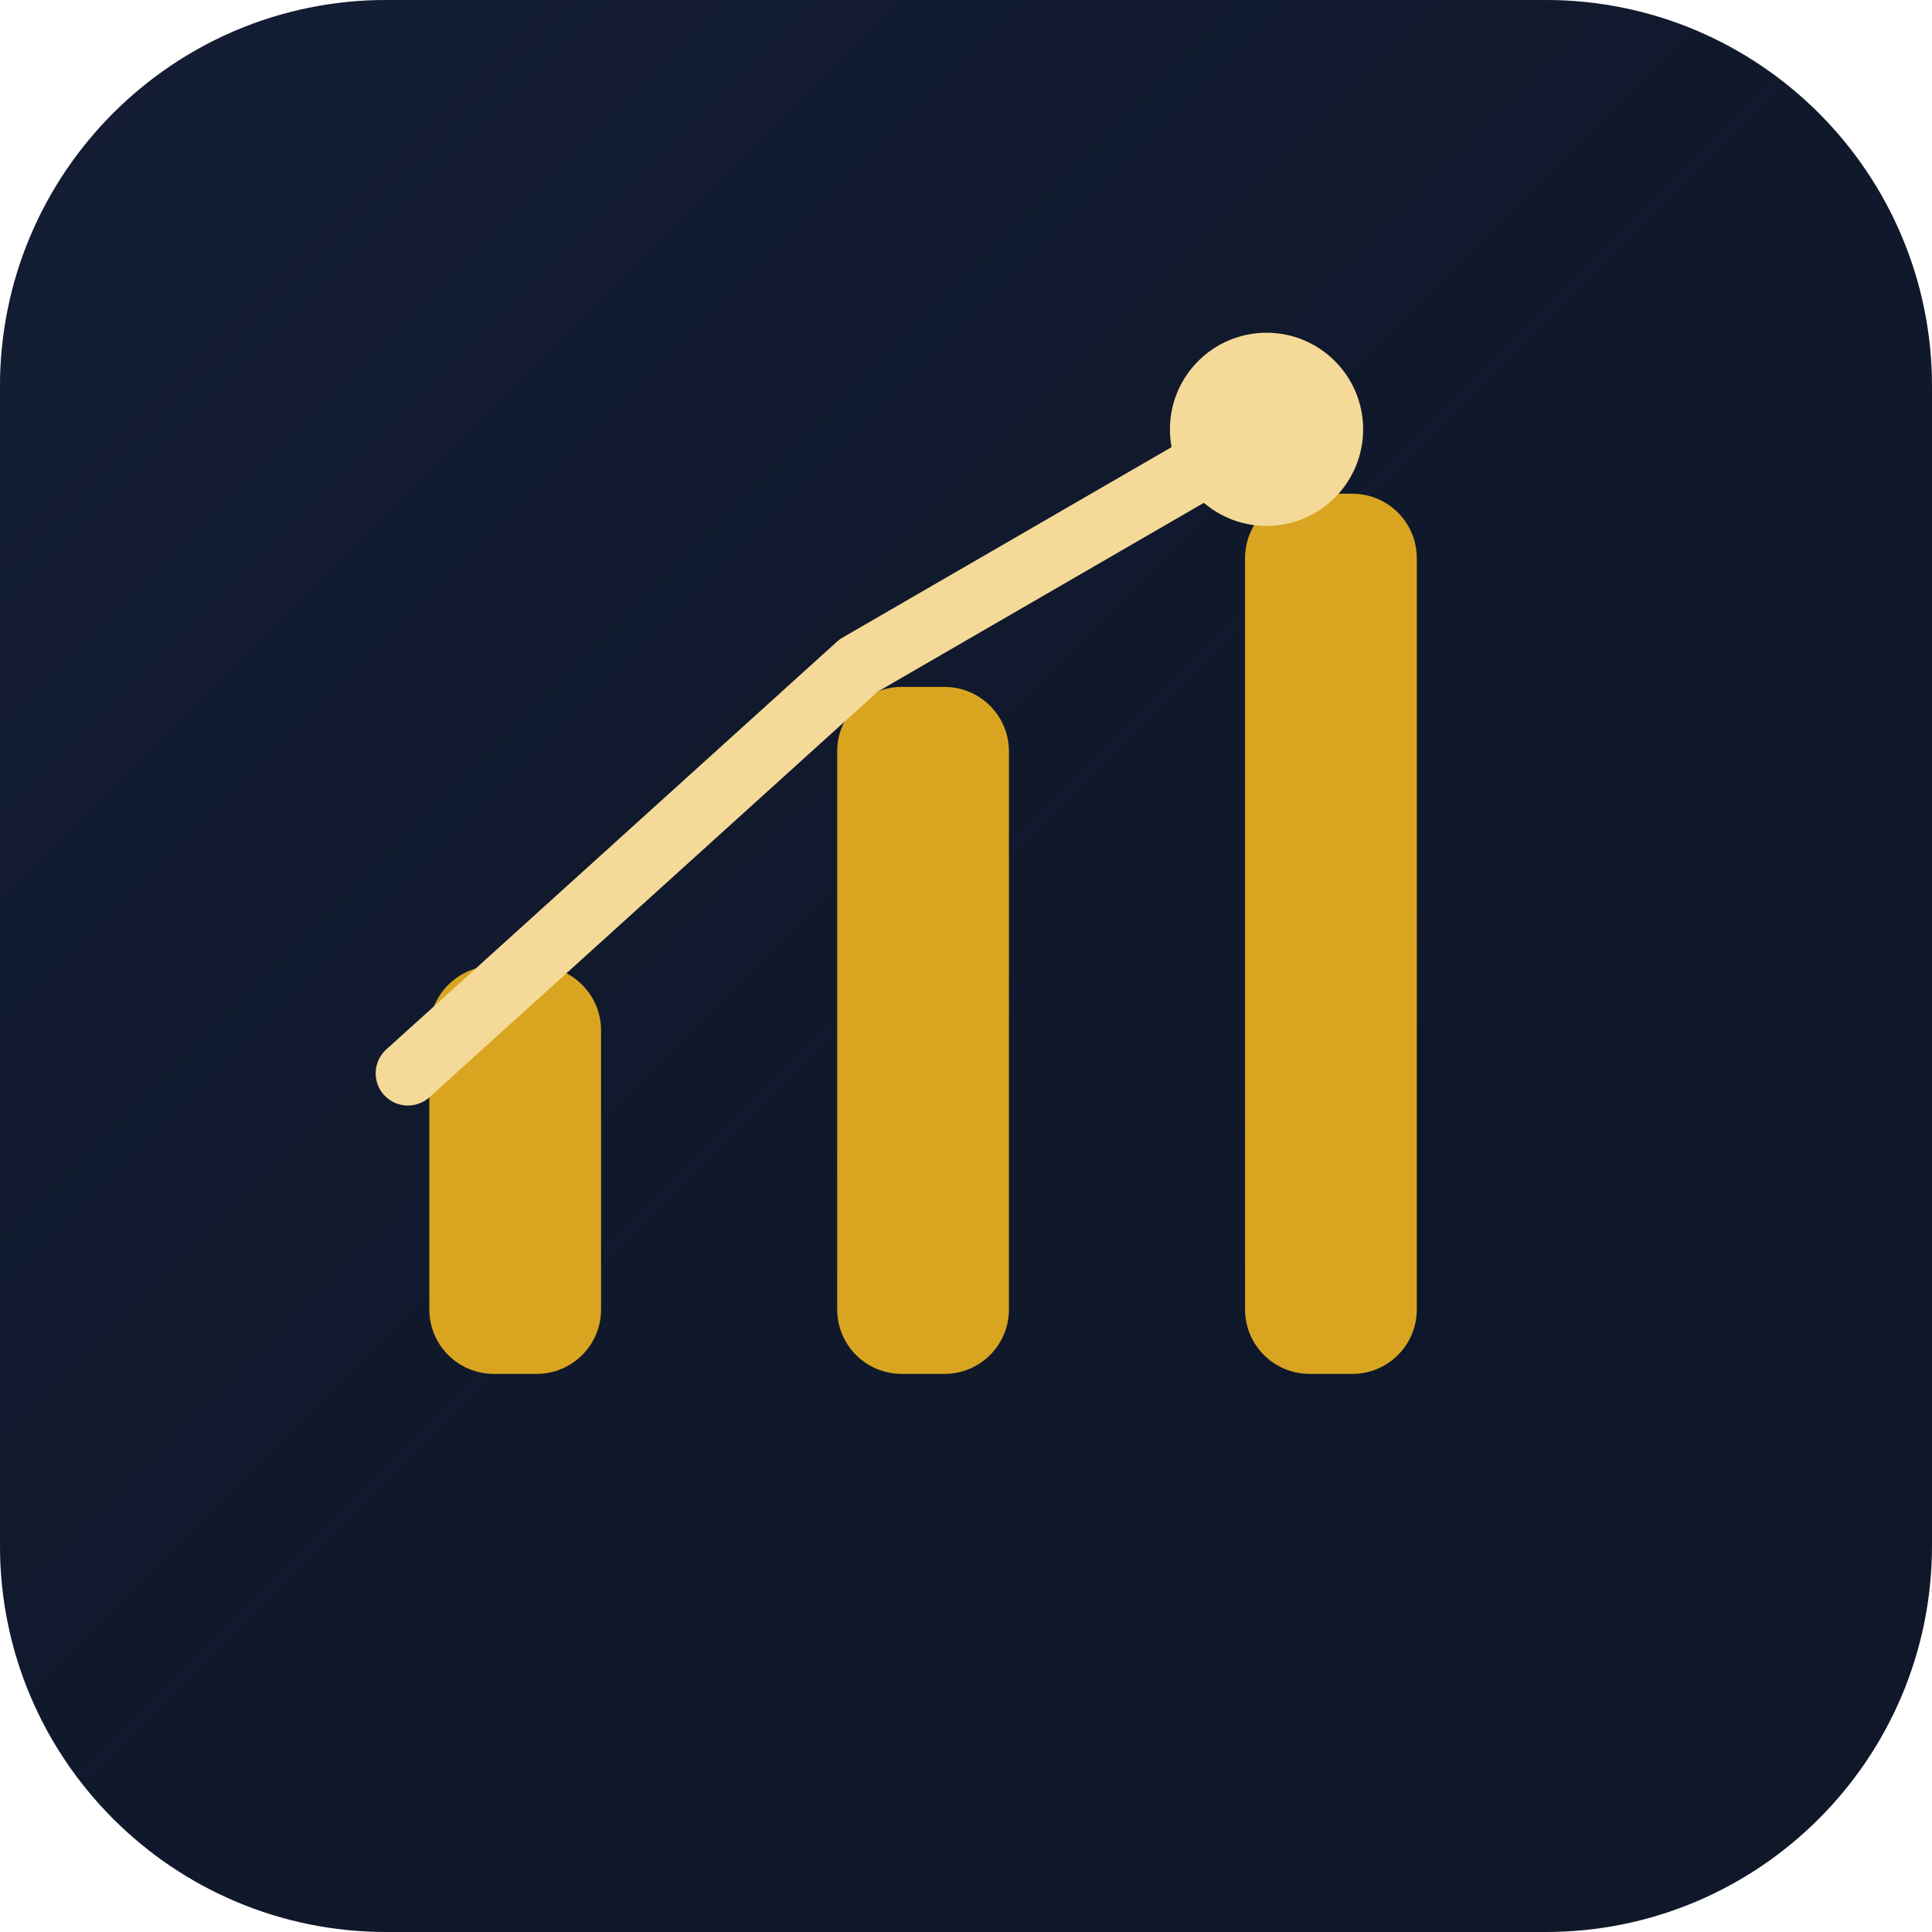
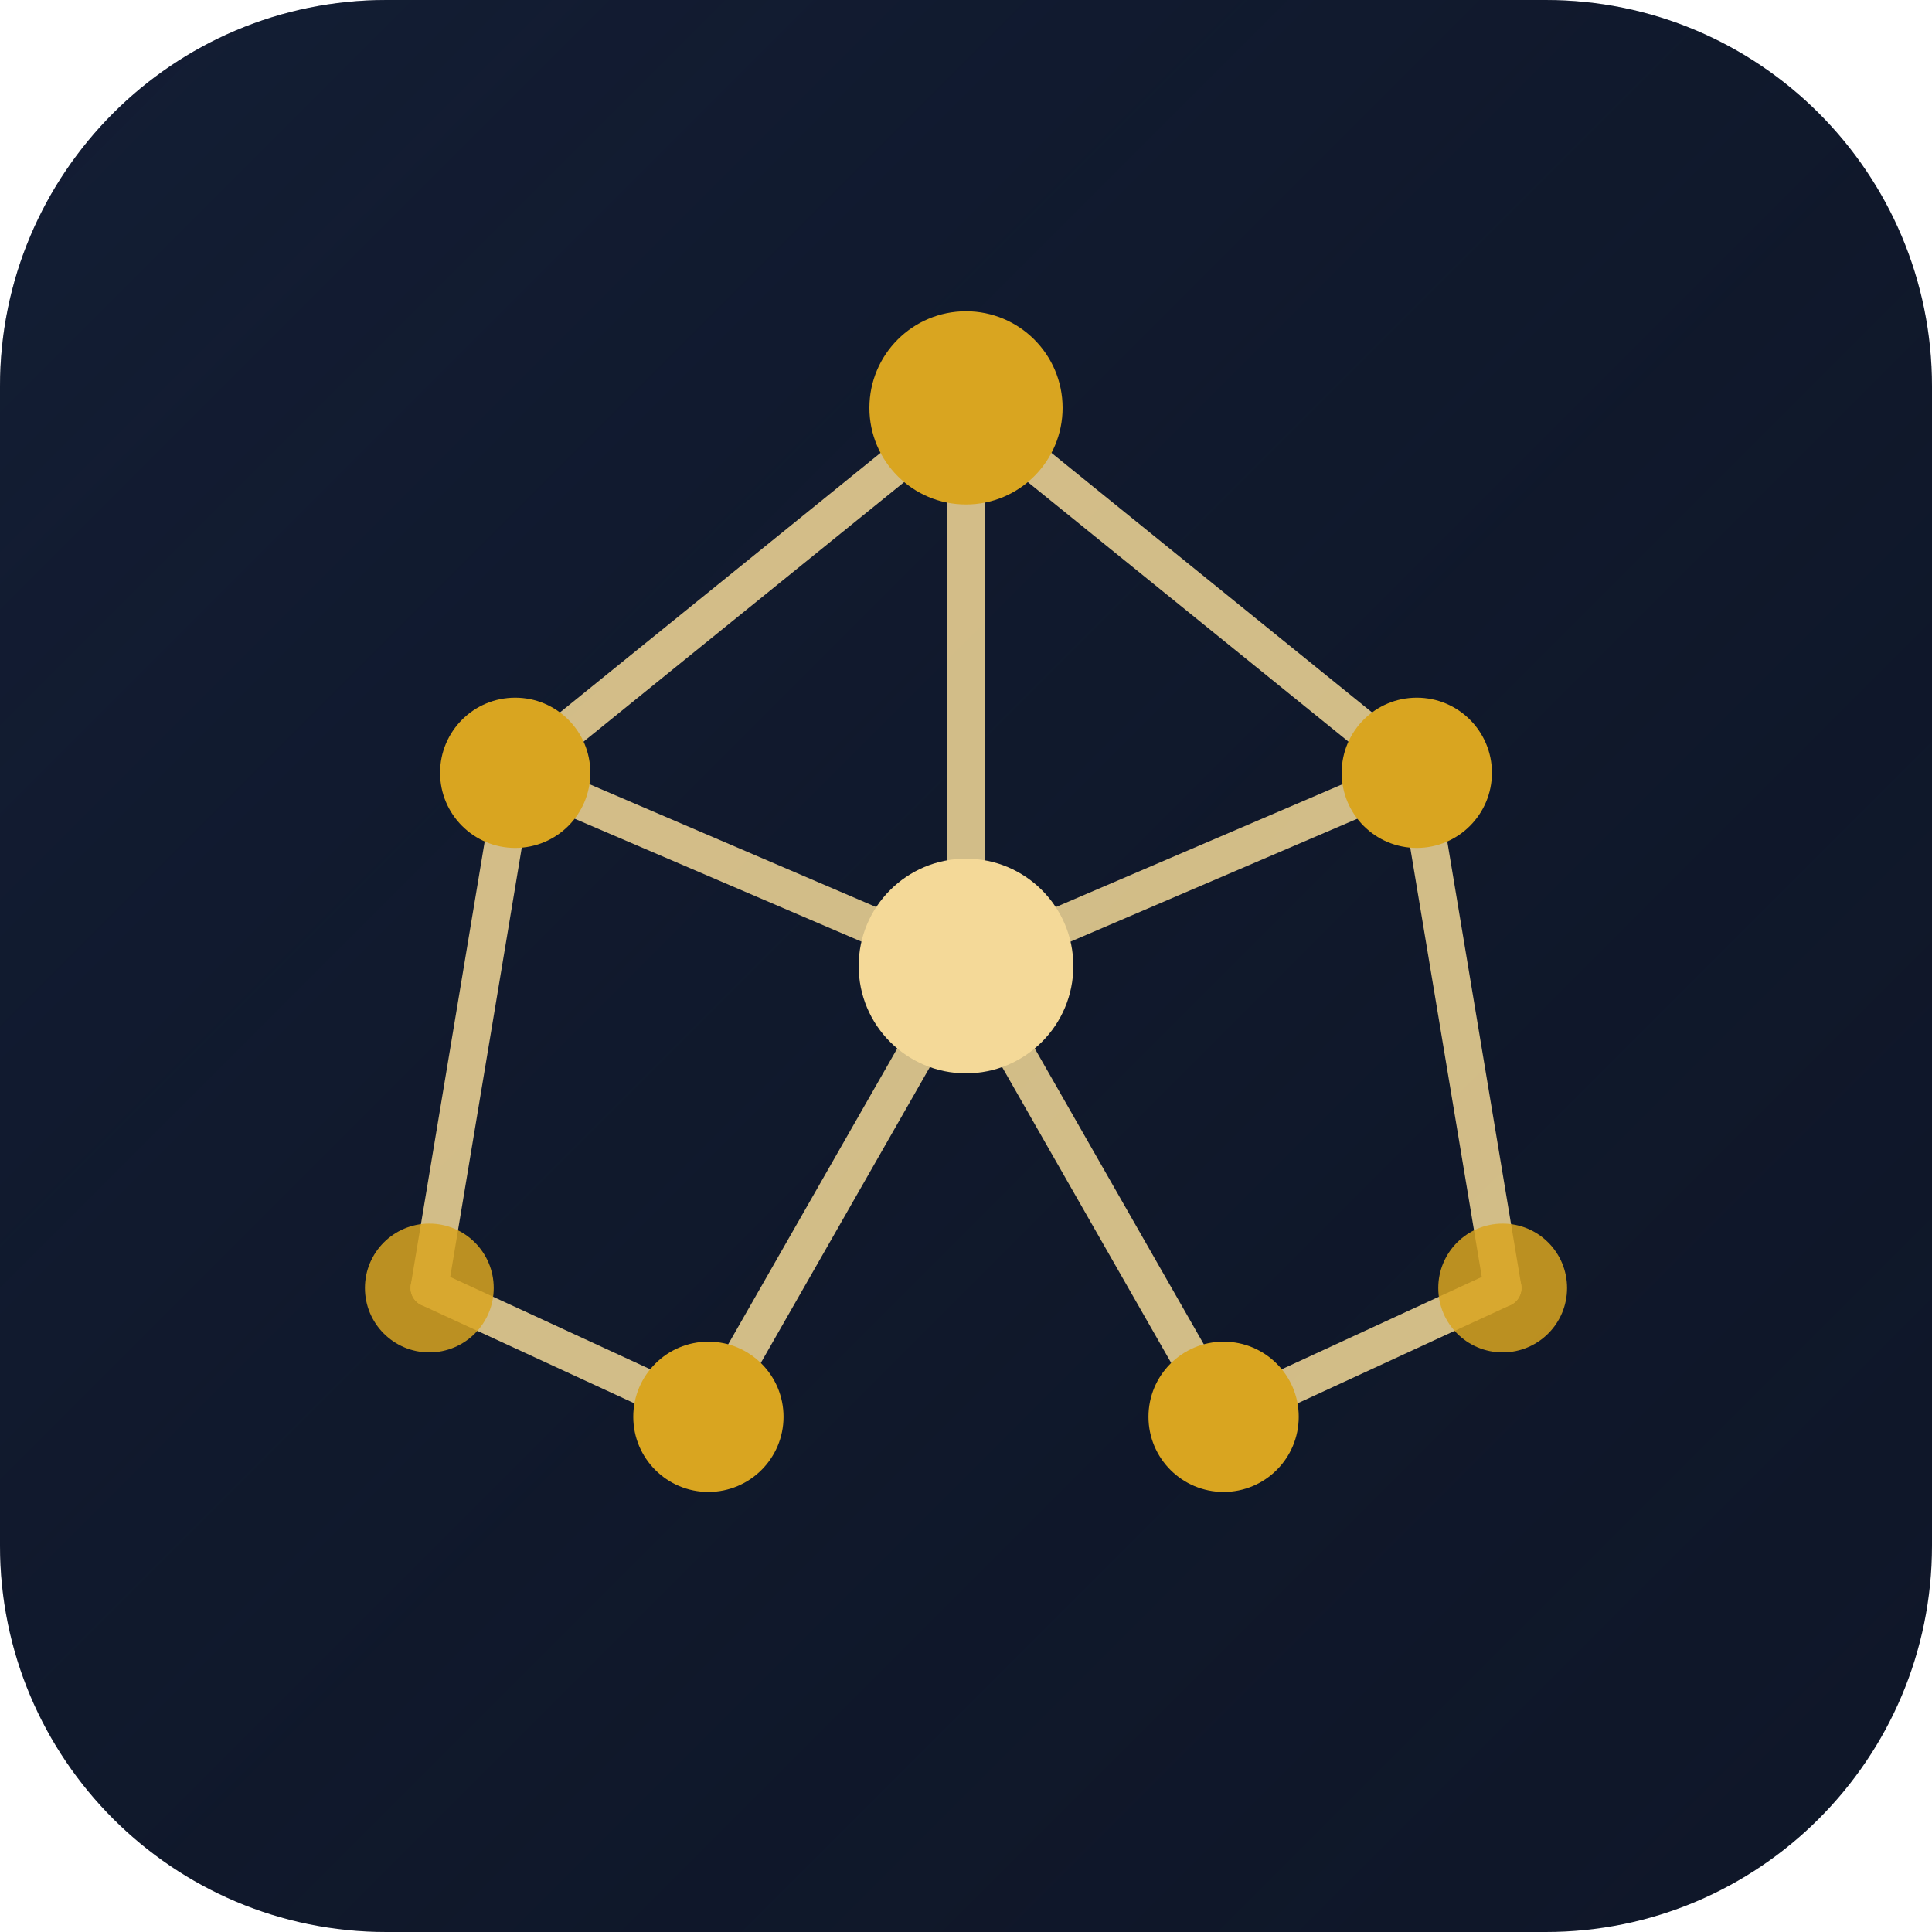
<svg xmlns="http://www.w3.org/2000/svg" width="180" height="180" viewBox="0 0 180 180" fill="none">
  <rect width="180" height="180" rx="36" fill="#0F1729" />
-   <rect width="180" height="180" rx="36" fill="url(#sig-bg-gradient)" fill-opacity="0.35" />
-   <path d="M40 122L40 96C40 92.686 42.686 90 46 90H50C53.314 90 56 92.686 56 96V122C56 125.314 53.314 128 50 128H46C42.686 128 40 125.314 40 122Z" fill="#D9A520" />
-   <path d="M78 122V70C78 66.686 80.686 64 84 64H88C91.314 64 94 66.686 94 70V122C94 125.314 91.314 128 88 128H84C80.686 128 78 125.314 78 122Z" fill="#D9A520" />
-   <path d="M116 122V52C116 48.686 118.686 46 122 46H126C129.314 46 132 48.686 132 52V122C132 125.314 129.314 128 126 128H122C118.686 128 116 125.314 116 122Z" fill="#D9A520" />
-   <path d="M38 100L80 62L118 40" stroke="#F4D998" stroke-width="6" stroke-linecap="round" stroke-linejoin="round" />
-   <circle cx="118" cy="40" r="9" fill="#F4D998" />
+   <rect width="180" height="180" rx="36" fill="url(#qi-bg-gradient)" fill-opacity="0.35" />
+   <g stroke="#F4D998" stroke-width="3.5" stroke-linecap="round" opacity="0.85">
+     <line x1="90" y1="38" x2="48" y2="72" />
+     <line x1="90" y1="38" x2="132" y2="72" />
+     <line x1="90" y1="38" x2="90" y2="90" />
+     <line x1="48" y1="72" x2="90" y2="90" />
+     <line x1="132" y1="72" x2="90" y2="90" />
+     <line x1="48" y1="72" x2="40" y2="120" />
+     <line x1="132" y1="72" x2="140" y2="120" />
+     <line x1="90" y1="90" x2="66" y2="132" />
+     <line x1="90" y1="90" x2="114" y2="132" />
+     <line x1="40" y1="120" x2="66" y2="132" />
+     <line x1="140" y1="120" x2="114" y2="132" />
+   </g>
+   <circle cx="90" cy="38" r="9" fill="#D9A520" />
+   <circle cx="48" cy="72" r="7" fill="#D9A520" />
+   <circle cx="132" cy="72" r="7" fill="#D9A520" />
+   <circle cx="90" cy="90" r="10" fill="#F4D998" />
+   <circle cx="40" cy="120" r="6" fill="#D9A520" opacity="0.85" />
+   <circle cx="140" cy="120" r="6" fill="#D9A520" opacity="0.85" />
+   <circle cx="66" cy="132" r="7" fill="#D9A520" />
+   <circle cx="114" cy="132" r="7" fill="#D9A520" />
  <defs>
-     <linearGradient id="sig-bg-gradient" x1="0" y1="0" x2="180" y2="180" gradientUnits="userSpaceOnUse">
+     <linearGradient id="qi-bg-gradient" x1="0" y1="0" x2="180" y2="180" gradientUnits="userSpaceOnUse">
      <stop stop-color="#1B2A4A" />
      <stop offset="1" stop-color="#0F1729" stop-opacity="0" />
    </linearGradient>
  </defs>
</svg>
